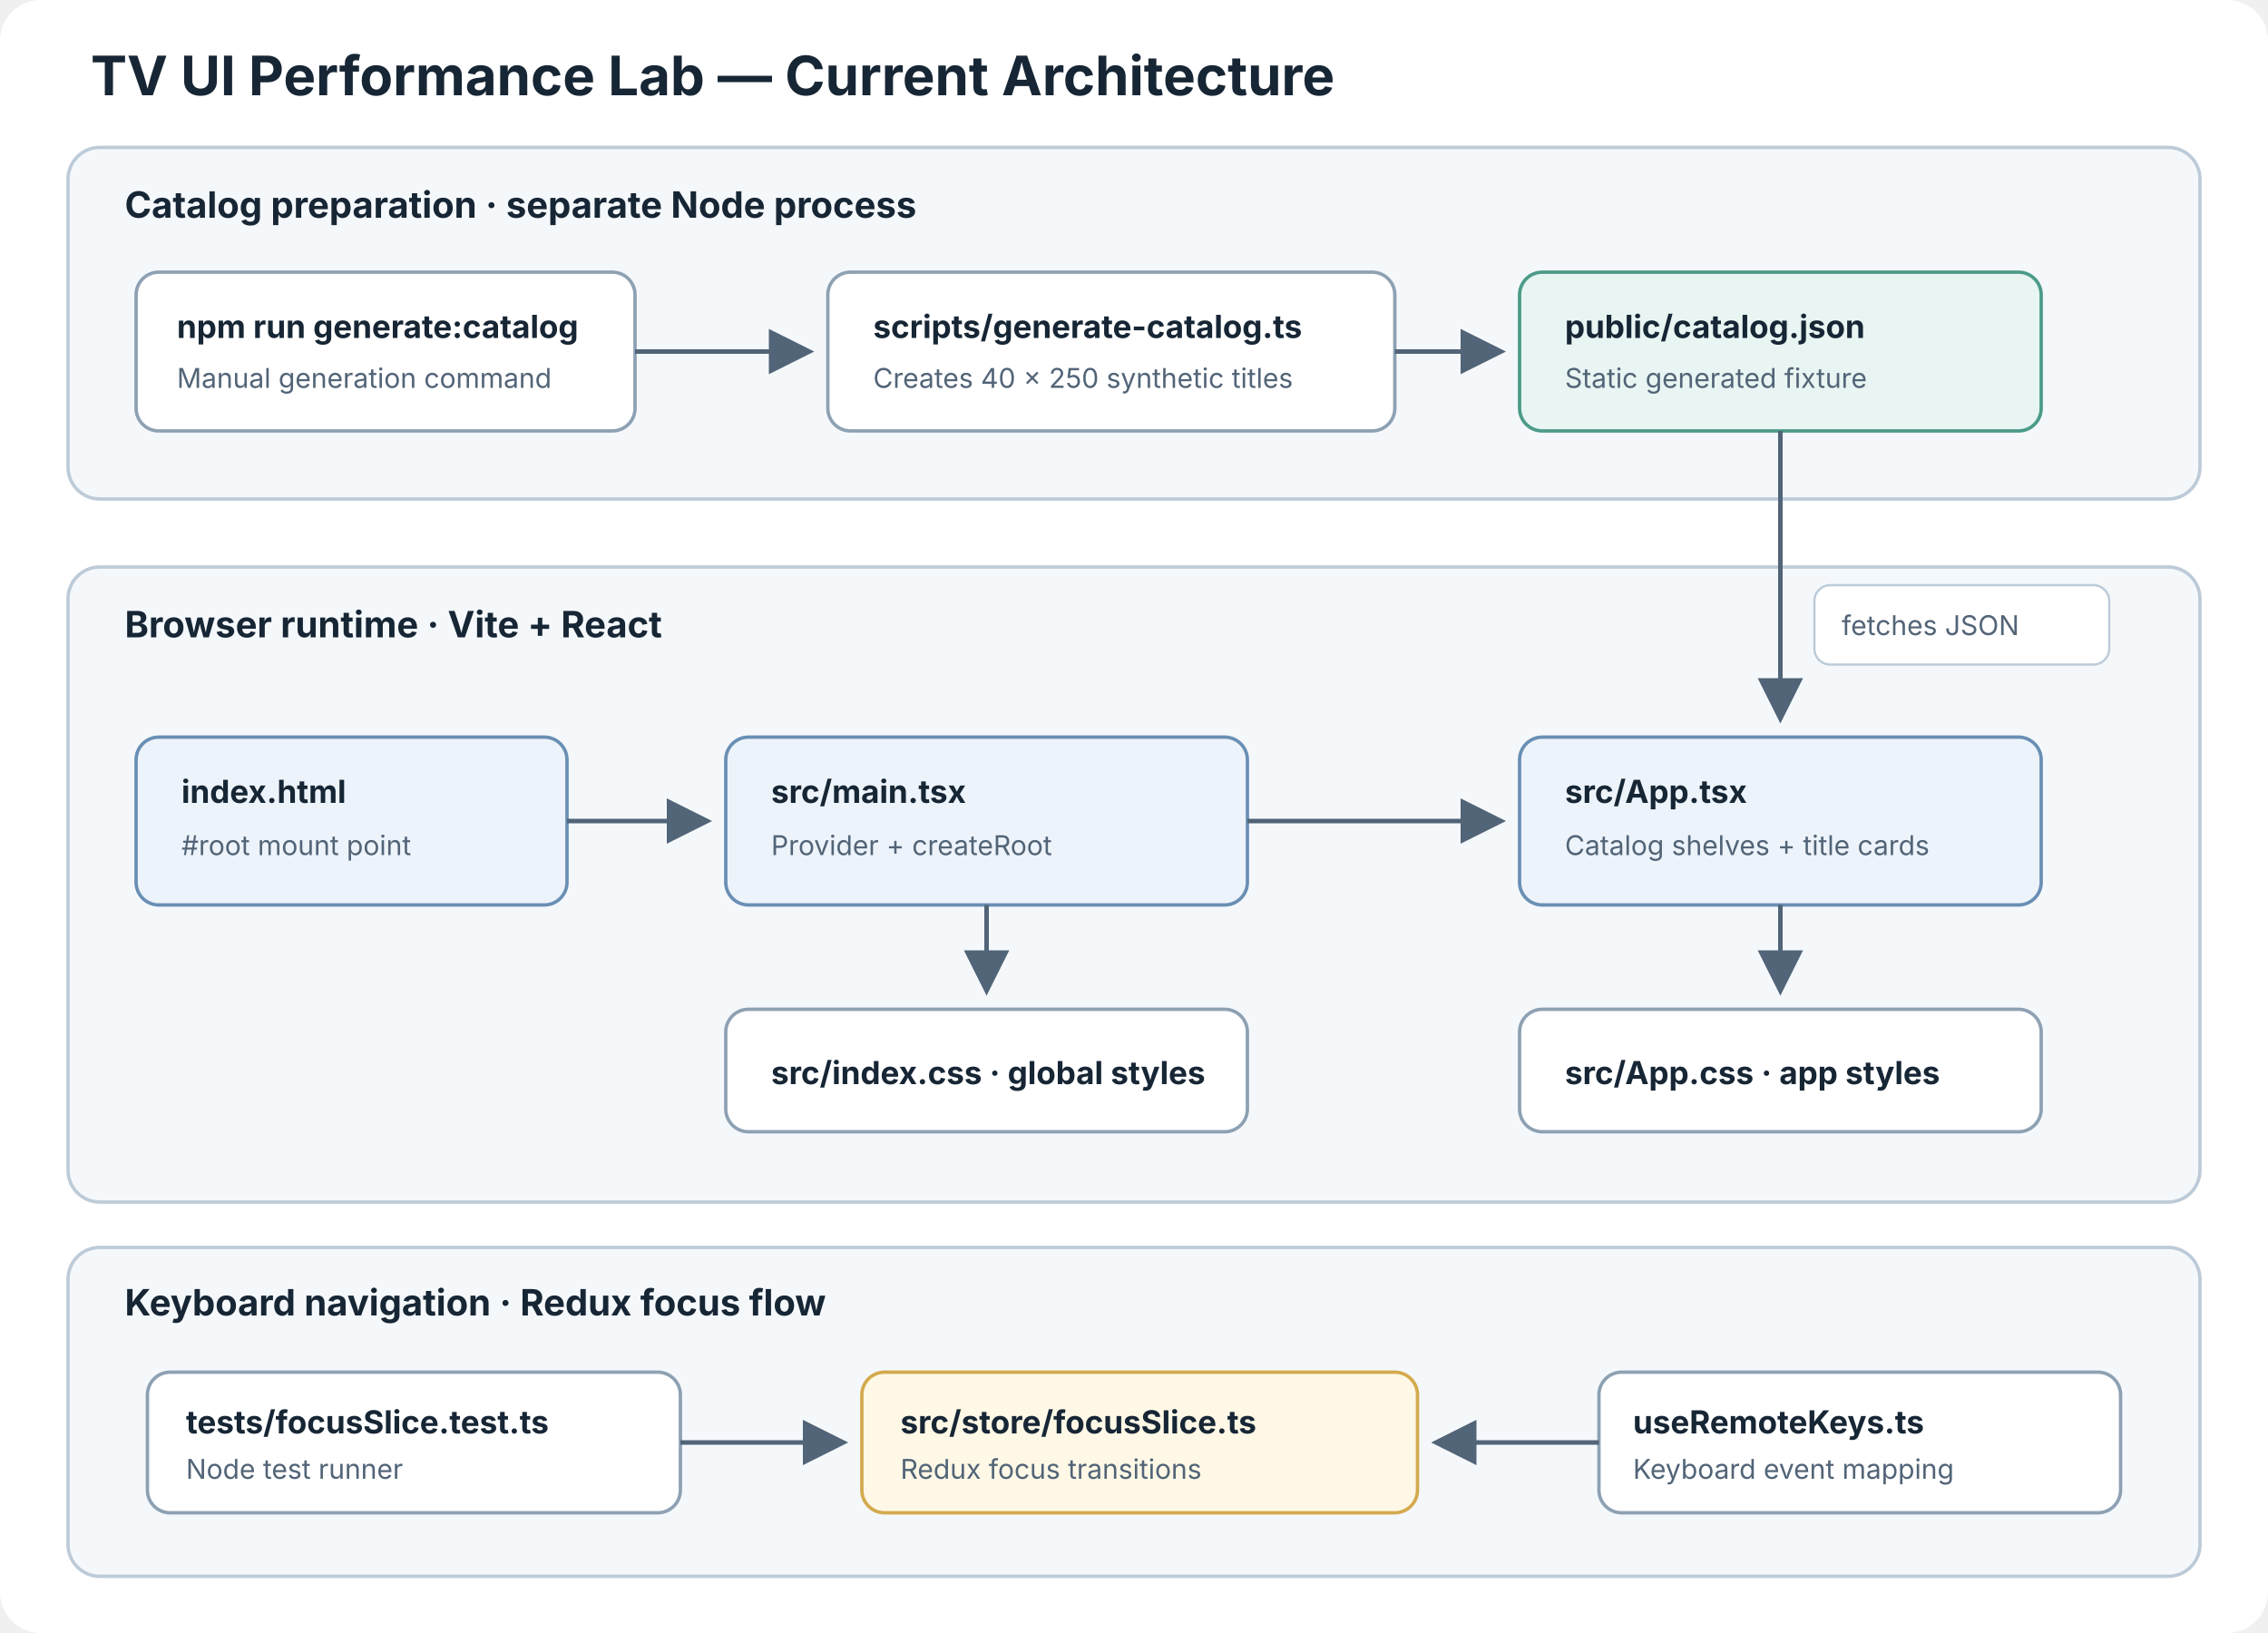
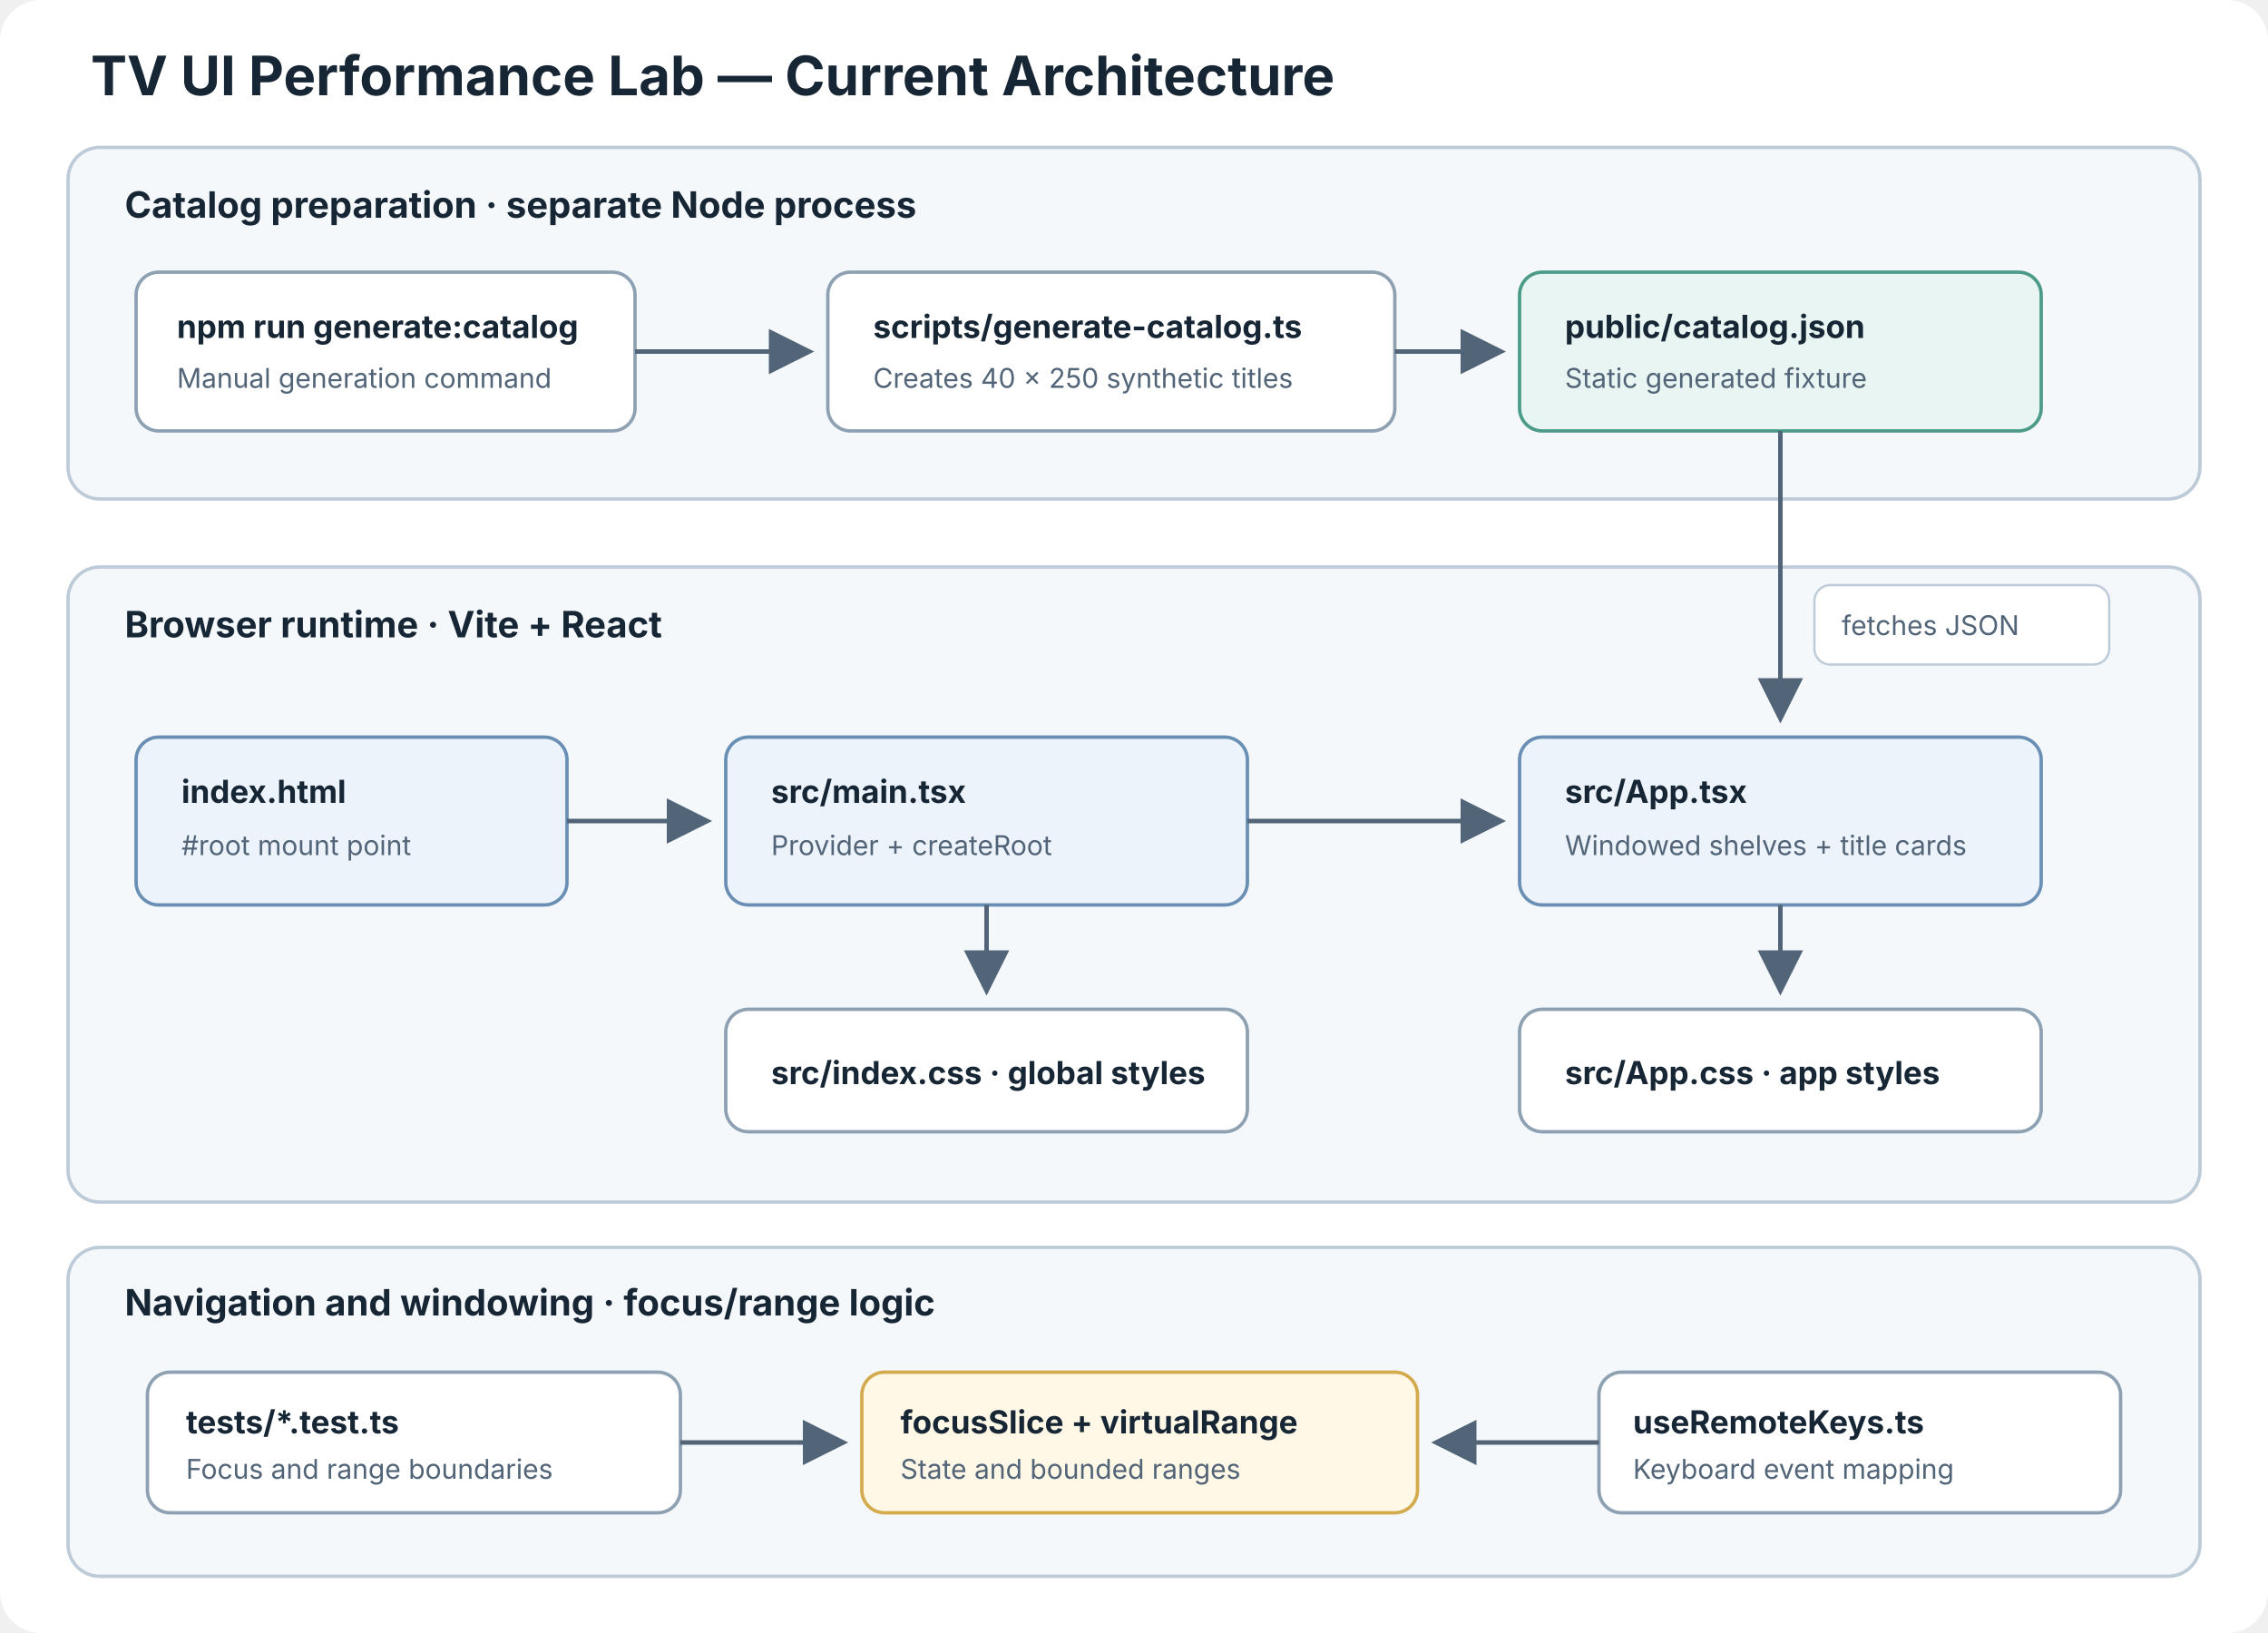
<svg xmlns="http://www.w3.org/2000/svg" viewBox="0 0 1000 720" role="img" aria-labelledby="title description">
  <defs>
    <marker id="arrow" markerWidth="10" markerHeight="10" refX="8" refY="5" orient="auto" markerUnits="strokeWidth">
      <path d="M0,0 L10,5 L0,10 z" fill="#526477" />
-     </marker>
-     <marker id="planned-arrow" markerWidth="10" markerHeight="10" refX="8" refY="5" orient="auto" markerUnits="strokeWidth">
-       <path d="M0,0 L10,5 L0,10 z" fill="#9a6b16" />
    </marker>
    <style>
      text { font-family: Inter, ui-sans-serif, system-ui, sans-serif; fill: #172635; }
      .title { font-size: 24px; font-weight: 700; }
      .group-title { font-size: 16px; font-weight: 700; }
      .node-title { font-size: 14px; font-weight: 700; }
      .node-detail { font-size: 12px; fill: #526477; }
      .panel { fill: #f5f8fb; stroke: #bdcbd8; stroke-width: 1.5; }
      .node { fill: #ffffff; stroke: #8da1b3; stroke-width: 1.5; }
      .data-node { fill: #e8f5f2; stroke: #4b9b88; stroke-width: 1.5; }
      .runtime-node { fill: #edf3fa; stroke: #6a8fb5; stroke-width: 1.5; }
      .edge { fill: none; stroke: #526477; stroke-width: 2; marker-end: url(#arrow); }
-       .planned-edge { fill: none; stroke: #9a6b16; stroke-width: 2; stroke-dasharray: 7 6; marker-end: url(#planned-arrow); }
-       .planned-label { font-size: 11px; font-weight: 600; fill: #80580e; }
    </style>
  </defs>
  <rect width="1000" height="720" rx="18" fill="#ffffff" />
  <text class="title" x="40" y="42">TV UI Performance Lab — Current Architecture</text>
  <rect class="panel" x="30" y="65" width="940" height="155" rx="14" />
  <text class="group-title" x="55" y="96">Catalog preparation · separate Node process</text>
  <rect class="node" x="60" y="120" width="220" height="70" rx="10" />
  <text class="node-title" x="78" y="149">npm run generate:catalog</text>
  <text class="node-detail" x="78" y="171">Manual generation command</text>
  <rect class="node" x="365" y="120" width="250" height="70" rx="10" />
  <text class="node-title" x="385" y="149">scripts/generate-catalog.ts</text>
  <text class="node-detail" x="385" y="171">Creates 40 × 250 synthetic titles</text>
  <rect class="data-node" x="670" y="120" width="230" height="70" rx="10" />
  <text class="node-title" x="690" y="149">public/catalog.json</text>
  <text class="node-detail" x="690" y="171">Static generated fixture</text>
  <path class="edge" d="M280 155 H355" />
  <path class="edge" d="M615 155 H660" />
  <rect class="panel" x="30" y="250" width="940" height="280" rx="14" />
  <text class="group-title" x="55" y="281">Browser runtime · Vite + React</text>
  <rect class="runtime-node" x="60" y="325" width="190" height="74" rx="10" />
  <text class="node-title" x="80" y="354">index.html</text>
  <text class="node-detail" x="80" y="377">#root mount point</text>
  <rect class="runtime-node" x="320" y="325" width="230" height="74" rx="10" />
  <text class="node-title" x="340" y="354">src/main.tsx</text>
  <text class="node-detail" x="340" y="377">Provider + createRoot</text>
  <rect class="runtime-node" x="670" y="325" width="230" height="74" rx="10" />
  <text class="node-title" x="690" y="354">src/App.tsx</text>
-   <text class="node-detail" x="690" y="377">Catalog shelves + title cards</text>
+   <text class="node-detail" x="690" y="377">Windowed shelves + title cards</text>
  <path class="edge" d="M250 362 H310" />
  <path class="edge" d="M550 362 H660" />
  <rect class="node" x="320" y="445" width="230" height="54" rx="10" />
  <text class="node-title" x="340" y="478">src/index.css · global styles</text>
  <rect class="node" x="670" y="445" width="230" height="54" rx="10" />
  <text class="node-title" x="690" y="478">src/App.css · app styles</text>
  <path class="edge" d="M435 399 V435" />
  <path class="edge" d="M785 399 V435" />
  <path class="edge" d="M785 190 V315" />
  <rect x="800" y="258" width="130" height="35" rx="7" fill="#ffffff" stroke="#bdcbd8" />
  <text class="node-detail" x="812" y="280">fetches JSON</text>
  <rect class="panel" x="30" y="550" width="940" height="145" rx="14" />
-   <text class="group-title" x="55" y="580">Keyboard navigation · Redux focus flow</text>
+   <text class="group-title" x="55" y="580">Navigation and windowing · focus/range logic</text>
  <rect class="node" x="65" y="605" width="235" height="62" rx="10" />
-   <text class="node-title" x="82" y="632">tests/focusSlice.test.ts</text>
-   <text class="node-detail" x="82" y="652">Node test runner</text>
+   <text class="node-title" x="82" y="632">tests/*.test.ts</text>
+   <text class="node-detail" x="82" y="652">Focus and range boundaries</text>
  <rect x="380" y="605" width="245" height="62" rx="10" fill="#fff8e6" stroke="#d4aa4e" stroke-width="1.5" />
-   <text class="node-title" x="397" y="632">src/store/focusSlice.ts</text>
-   <text class="node-detail" x="397" y="652">Redux focus transitions</text>
+   <text class="node-title" x="397" y="632">focusSlice + virtualRange</text>
+   <text class="node-detail" x="397" y="652">State and bounded ranges</text>
  <rect class="node" x="705" y="605" width="230" height="62" rx="10" />
  <text class="node-title" x="720" y="632">useRemoteKeys.ts</text>
  <text class="node-detail" x="720" y="652">Keyboard event mapping</text>
  <path class="edge" d="M300 636 H370" />
  <path class="edge" d="M705 636 H635" />
</svg>
